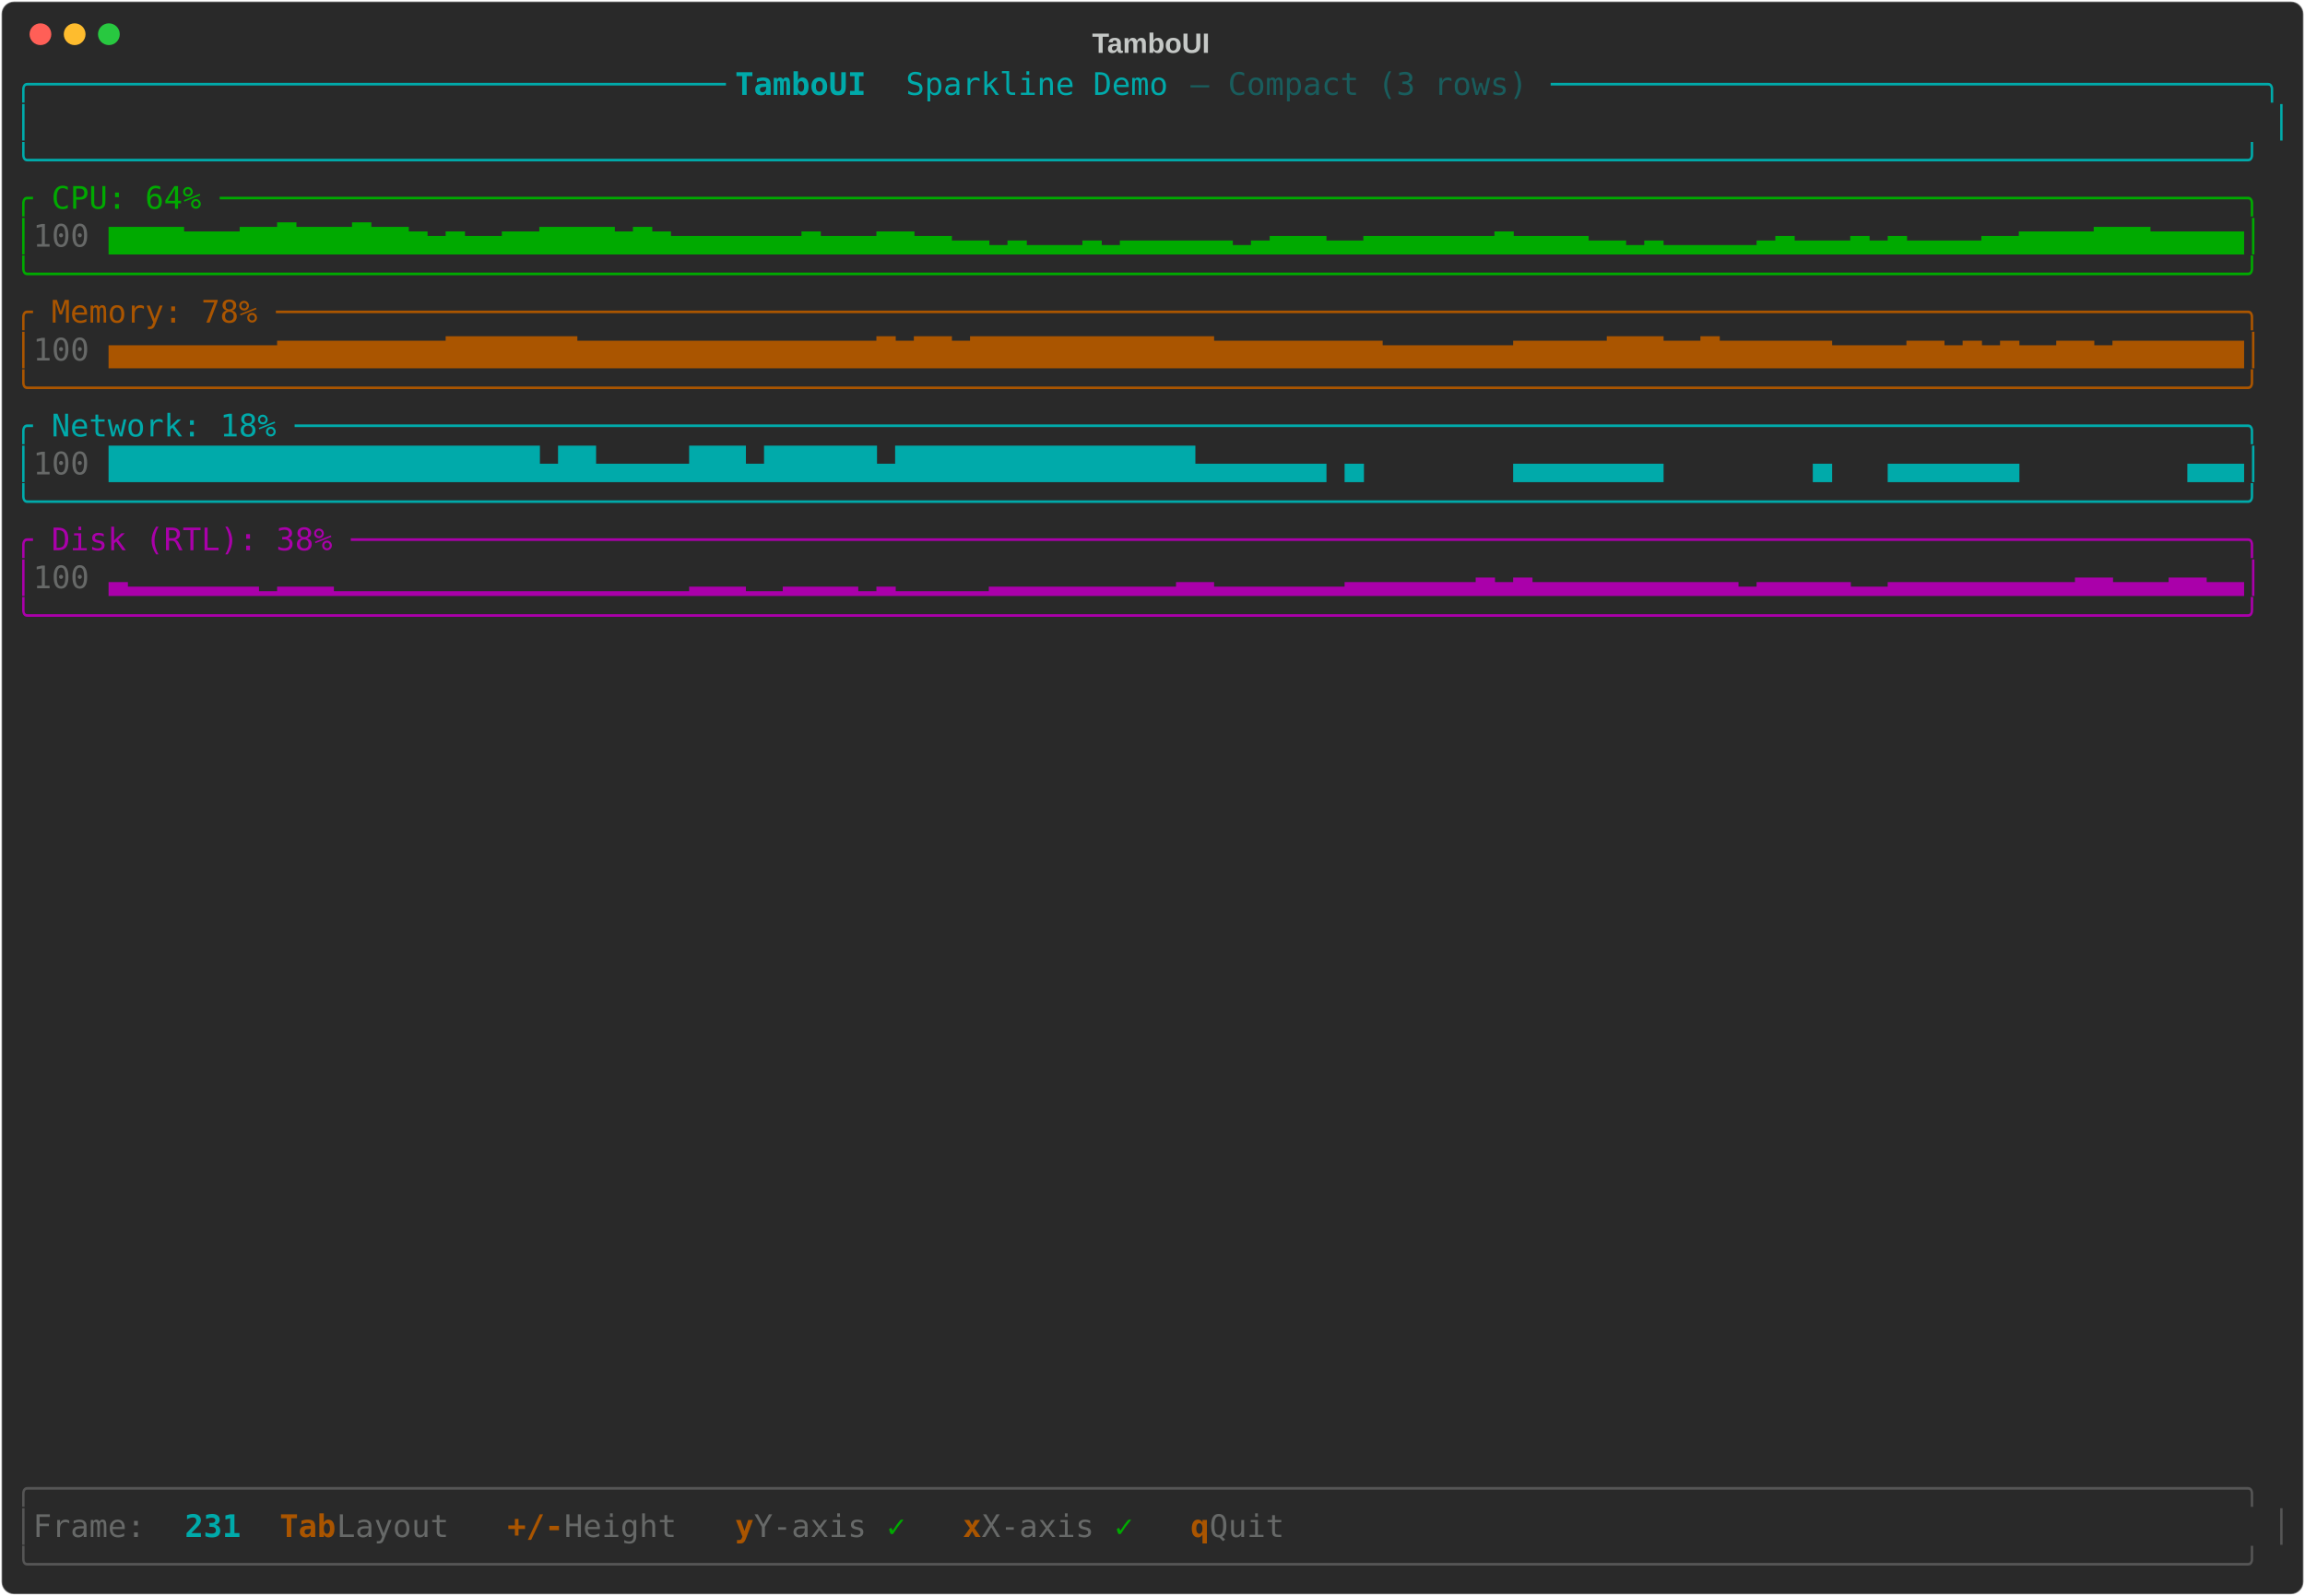
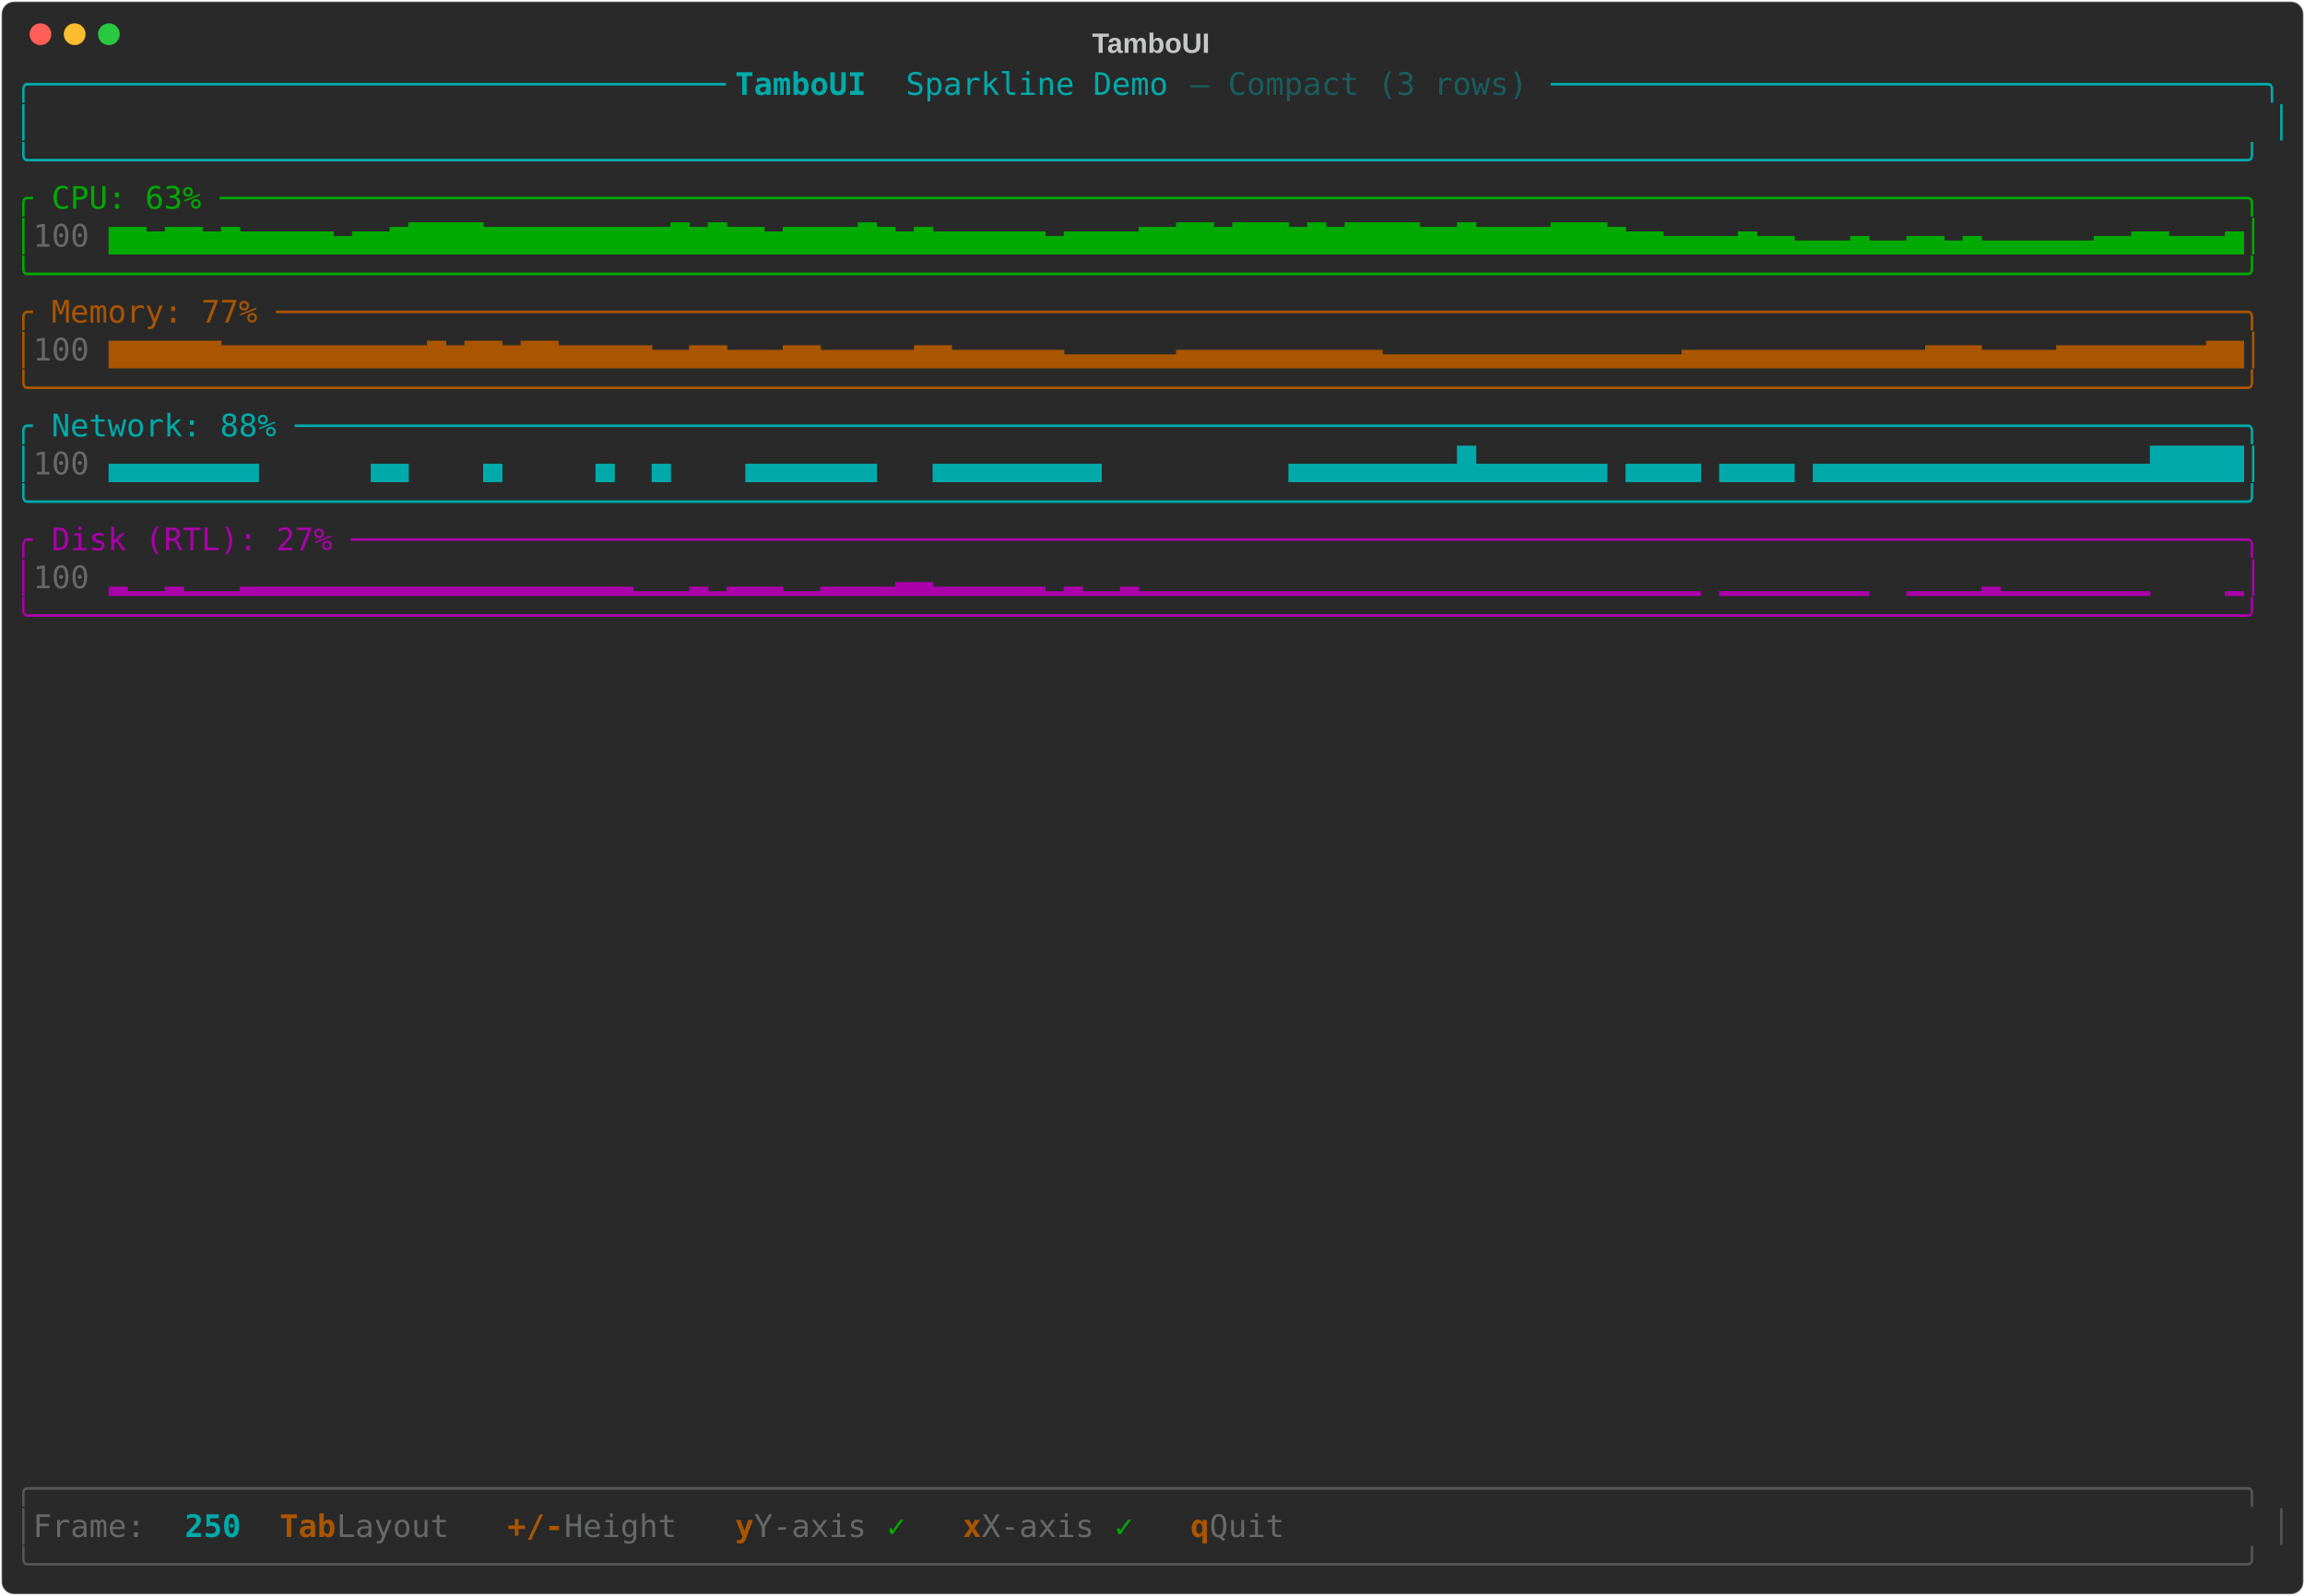
<svg xmlns="http://www.w3.org/2000/svg" class="rich-terminal" viewBox="0 0 1482 1026">
-   <style>    @font-face {        font-family: "Fira Code";        src: local("FiraCode-Regular"),                url("https://cdnjs.cloudflare.com/ajax/libs/firacode/6.2.0/woff2/FiraCode-Regular.woff2") format("woff2"),                url("https://cdnjs.cloudflare.com/ajax/libs/firacode/6.2.0/woff/FiraCode-Regular.woff") format("woff");        font-style: normal;        font-weight: 400;    }    @font-face {        font-family: "Fira Code";        src: local("FiraCode-Bold"),                url("https://cdnjs.cloudflare.com/ajax/libs/firacode/6.2.0/woff2/FiraCode-Bold.woff2") format("woff2"),                url("https://cdnjs.cloudflare.com/ajax/libs/firacode/6.2.0/woff/FiraCode-Bold.woff") format("woff");        font-style: bold;        font-weight: 700;    }    .terminal-589675854-matrix {        font-family: Fira Code, monospace;        font-size: 20px;        line-height: 24.4px;        font-variant-east-asian: full-width;    }    .terminal-589675854-title {        font-size: 18px;        font-weight: bold;        font-family: arial;    }    .terminal-589675854-r1 { fill: #00aaaa }.terminal-589675854-r2 { fill: #00aaaa;font-weight: bold }.terminal-589675854-r3 { fill: #195d5d }.terminal-589675854-r4 { fill: #c5c8c6 }.terminal-589675854-r5 { fill: #00aa00 }.terminal-589675854-r6 { fill: #676968 }.terminal-589675854-r7 { fill: #aa5500 }.terminal-589675854-r8 { fill: #aa00aa }.terminal-589675854-r9 { fill: #555555 }.terminal-589675854-r10 { fill: #aa5500;font-weight: bold }    </style>
+   <style>    @font-face {        font-family: "Fira Code";        src: local("FiraCode-Regular"),                url("https://cdnjs.cloudflare.com/ajax/libs/firacode/6.2.0/woff2/FiraCode-Regular.woff2") format("woff2"),                url("https://cdnjs.cloudflare.com/ajax/libs/firacode/6.2.0/woff/FiraCode-Regular.woff") format("woff");        font-style: normal;        font-weight: 400;    }    @font-face {        font-family: "Fira Code";        src: local("FiraCode-Bold"),                url("https://cdnjs.cloudflare.com/ajax/libs/firacode/6.2.0/woff2/FiraCode-Bold.woff2") format("woff2"),                url("https://cdnjs.cloudflare.com/ajax/libs/firacode/6.2.0/woff/FiraCode-Bold.woff") format("woff");        font-style: bold;        font-weight: 700;    }    .terminal-1933942843-matrix {        font-family: Fira Code, monospace;        font-size: 20px;        line-height: 24.4px;        font-variant-east-asian: full-width;    }    .terminal-1933942843-title {        font-size: 18px;        font-weight: bold;        font-family: arial;    }    .terminal-1933942843-r1 { fill: #00aaaa }.terminal-1933942843-r2 { fill: #00aaaa;font-weight: bold }.terminal-1933942843-r3 { fill: #195d5d }.terminal-1933942843-r4 { fill: #c5c8c6 }.terminal-1933942843-r5 { fill: #00aa00 }.terminal-1933942843-r6 { fill: #676968 }.terminal-1933942843-r7 { fill: #aa5500 }.terminal-1933942843-r8 { fill: #aa00aa }.terminal-1933942843-r9 { fill: #555555 }.terminal-1933942843-r10 { fill: #aa5500;font-weight: bold }    </style>
  <defs>
-     <clipPath id="terminal-589675854-clip-terminal">
+     <clipPath id="terminal-1933942843-clip-terminal">
      <rect x="0" y="0" width="1463" height="975" />
    </clipPath>
-     <clipPath id="terminal-589675854-line-0">
+     <clipPath id="terminal-1933942843-line-0">
      <rect x="0" y="1.5" width="1464" height="24.65" />
    </clipPath>
-     <clipPath id="terminal-589675854-line-1">
+     <clipPath id="terminal-1933942843-line-1">
      <rect x="0" y="25.9" width="1464" height="24.65" />
    </clipPath>
-     <clipPath id="terminal-589675854-line-2">
+     <clipPath id="terminal-1933942843-line-2">
      <rect x="0" y="50.3" width="1464" height="24.65" />
    </clipPath>
-     <clipPath id="terminal-589675854-line-3">
+     <clipPath id="terminal-1933942843-line-3">
      <rect x="0" y="74.7" width="1464" height="24.65" />
    </clipPath>
-     <clipPath id="terminal-589675854-line-4">
+     <clipPath id="terminal-1933942843-line-4">
      <rect x="0" y="99.1" width="1464" height="24.65" />
    </clipPath>
-     <clipPath id="terminal-589675854-line-5">
+     <clipPath id="terminal-1933942843-line-5">
      <rect x="0" y="123.5" width="1464" height="24.65" />
    </clipPath>
-     <clipPath id="terminal-589675854-line-6">
+     <clipPath id="terminal-1933942843-line-6">
      <rect x="0" y="147.9" width="1464" height="24.65" />
    </clipPath>
-     <clipPath id="terminal-589675854-line-7">
+     <clipPath id="terminal-1933942843-line-7">
      <rect x="0" y="172.3" width="1464" height="24.65" />
    </clipPath>
-     <clipPath id="terminal-589675854-line-8">
+     <clipPath id="terminal-1933942843-line-8">
      <rect x="0" y="196.7" width="1464" height="24.65" />
    </clipPath>
-     <clipPath id="terminal-589675854-line-9">
+     <clipPath id="terminal-1933942843-line-9">
      <rect x="0" y="221.1" width="1464" height="24.65" />
    </clipPath>
-     <clipPath id="terminal-589675854-line-10">
+     <clipPath id="terminal-1933942843-line-10">
      <rect x="0" y="245.5" width="1464" height="24.65" />
    </clipPath>
-     <clipPath id="terminal-589675854-line-11">
+     <clipPath id="terminal-1933942843-line-11">
      <rect x="0" y="269.9" width="1464" height="24.65" />
    </clipPath>
-     <clipPath id="terminal-589675854-line-12">
+     <clipPath id="terminal-1933942843-line-12">
      <rect x="0" y="294.3" width="1464" height="24.65" />
    </clipPath>
-     <clipPath id="terminal-589675854-line-13">
+     <clipPath id="terminal-1933942843-line-13">
      <rect x="0" y="318.7" width="1464" height="24.65" />
    </clipPath>
-     <clipPath id="terminal-589675854-line-14">
+     <clipPath id="terminal-1933942843-line-14">
      <rect x="0" y="343.1" width="1464" height="24.65" />
    </clipPath>
-     <clipPath id="terminal-589675854-line-15">
+     <clipPath id="terminal-1933942843-line-15">
      <rect x="0" y="367.5" width="1464" height="24.65" />
    </clipPath>
-     <clipPath id="terminal-589675854-line-16">
+     <clipPath id="terminal-1933942843-line-16">
      <rect x="0" y="391.9" width="1464" height="24.65" />
    </clipPath>
-     <clipPath id="terminal-589675854-line-17">
+     <clipPath id="terminal-1933942843-line-17">
      <rect x="0" y="416.3" width="1464" height="24.65" />
    </clipPath>
-     <clipPath id="terminal-589675854-line-18">
+     <clipPath id="terminal-1933942843-line-18">
      <rect x="0" y="440.7" width="1464" height="24.65" />
    </clipPath>
-     <clipPath id="terminal-589675854-line-19">
+     <clipPath id="terminal-1933942843-line-19">
      <rect x="0" y="465.1" width="1464" height="24.65" />
    </clipPath>
-     <clipPath id="terminal-589675854-line-20">
+     <clipPath id="terminal-1933942843-line-20">
      <rect x="0" y="489.5" width="1464" height="24.65" />
    </clipPath>
-     <clipPath id="terminal-589675854-line-21">
+     <clipPath id="terminal-1933942843-line-21">
      <rect x="0" y="513.9" width="1464" height="24.65" />
    </clipPath>
-     <clipPath id="terminal-589675854-line-22">
+     <clipPath id="terminal-1933942843-line-22">
      <rect x="0" y="538.3" width="1464" height="24.65" />
    </clipPath>
-     <clipPath id="terminal-589675854-line-23">
+     <clipPath id="terminal-1933942843-line-23">
      <rect x="0" y="562.7" width="1464" height="24.65" />
    </clipPath>
-     <clipPath id="terminal-589675854-line-24">
+     <clipPath id="terminal-1933942843-line-24">
      <rect x="0" y="587.1" width="1464" height="24.65" />
    </clipPath>
-     <clipPath id="terminal-589675854-line-25">
+     <clipPath id="terminal-1933942843-line-25">
      <rect x="0" y="611.5" width="1464" height="24.65" />
    </clipPath>
-     <clipPath id="terminal-589675854-line-26">
+     <clipPath id="terminal-1933942843-line-26">
      <rect x="0" y="635.9" width="1464" height="24.65" />
    </clipPath>
-     <clipPath id="terminal-589675854-line-27">
+     <clipPath id="terminal-1933942843-line-27">
      <rect x="0" y="660.3" width="1464" height="24.65" />
    </clipPath>
-     <clipPath id="terminal-589675854-line-28">
+     <clipPath id="terminal-1933942843-line-28">
      <rect x="0" y="684.7" width="1464" height="24.65" />
    </clipPath>
-     <clipPath id="terminal-589675854-line-29">
+     <clipPath id="terminal-1933942843-line-29">
      <rect x="0" y="709.1" width="1464" height="24.65" />
    </clipPath>
-     <clipPath id="terminal-589675854-line-30">
+     <clipPath id="terminal-1933942843-line-30">
      <rect x="0" y="733.5" width="1464" height="24.65" />
    </clipPath>
-     <clipPath id="terminal-589675854-line-31">
+     <clipPath id="terminal-1933942843-line-31">
      <rect x="0" y="757.9" width="1464" height="24.65" />
    </clipPath>
-     <clipPath id="terminal-589675854-line-32">
+     <clipPath id="terminal-1933942843-line-32">
      <rect x="0" y="782.3" width="1464" height="24.65" />
    </clipPath>
-     <clipPath id="terminal-589675854-line-33">
+     <clipPath id="terminal-1933942843-line-33">
      <rect x="0" y="806.7" width="1464" height="24.65" />
    </clipPath>
-     <clipPath id="terminal-589675854-line-34">
+     <clipPath id="terminal-1933942843-line-34">
      <rect x="0" y="831.1" width="1464" height="24.65" />
    </clipPath>
-     <clipPath id="terminal-589675854-line-35">
+     <clipPath id="terminal-1933942843-line-35">
      <rect x="0" y="855.5" width="1464" height="24.65" />
    </clipPath>
-     <clipPath id="terminal-589675854-line-36">
+     <clipPath id="terminal-1933942843-line-36">
      <rect x="0" y="879.9" width="1464" height="24.65" />
    </clipPath>
-     <clipPath id="terminal-589675854-line-37">
+     <clipPath id="terminal-1933942843-line-37">
      <rect x="0" y="904.3" width="1464" height="24.65" />
    </clipPath>
-     <clipPath id="terminal-589675854-line-38">
+     <clipPath id="terminal-1933942843-line-38">
      <rect x="0" y="928.7" width="1464" height="24.65" />
    </clipPath>
-     <clipPath id="terminal-589675854-line-39">
+     <clipPath id="terminal-1933942843-line-39">
      <rect x="0" y="953.1" width="1464" height="24.65" />
    </clipPath>
  </defs>
  <rect fill="#292929" stroke="rgba(255,255,255,0.35)" stroke-width="1" x="1" y="1" width="1480" height="1024" rx="8" />
-   <text class="terminal-589675854-title" fill="#c5c8c6" text-anchor="middle" x="740" y="34">TamboUI</text>
+   <text class="terminal-1933942843-title" fill="#c5c8c6" text-anchor="middle" x="740" y="34">TamboUI</text>
  <g transform="translate(26,22)">
    <circle cx="0" cy="0" r="7" fill="#ff5f57" />
    <circle cx="22" cy="0" r="7" fill="#febc2e" />
    <circle cx="44" cy="0" r="7" fill="#28c840" />
  </g>
-   <g transform="translate(9, 41)" clip-path="url(#terminal-589675854-clip-terminal)">
-     <g class="terminal-589675854-matrix">
-       <text class="terminal-589675854-r1" x="0" y="20" textLength="463.6" clip-path="url(#terminal-589675854-line-0)">╭─────────────────────────────────────</text>
-       <text class="terminal-589675854-r2" x="463.6" y="20" textLength="109.8" clip-path="url(#terminal-589675854-line-0)"> TamboUI </text>
-       <text class="terminal-589675854-r1" x="573.4" y="20" textLength="183" clip-path="url(#terminal-589675854-line-0)">Sparkline Demo </text>
-       <text class="terminal-589675854-r3" x="756.4" y="20" textLength="231.8" clip-path="url(#terminal-589675854-line-0)">— Compact (3 rows) </text>
-       <text class="terminal-589675854-r1" x="988.2" y="20" textLength="475.8" clip-path="url(#terminal-589675854-line-0)">──────────────────────────────────────╮</text>
-       <text class="terminal-589675854-r1" x="0" y="44.4" textLength="12.2" clip-path="url(#terminal-589675854-line-1)">│</text>
-       <text class="terminal-589675854-r1" x="1451.8" y="44.4" textLength="12.2" clip-path="url(#terminal-589675854-line-1)">│</text>
-       <text class="terminal-589675854-r1" x="0" y="68.8" textLength="1464" clip-path="url(#terminal-589675854-line-2)">╰──────────────────────────────────────────────────────────────────────────────────────────────────────────────────────╯</text>
-       <text class="terminal-589675854-r5" x="0" y="93.2" textLength="1464" clip-path="url(#terminal-589675854-line-3)">╭ CPU: 64% ────────────────────────────────────────────────────────────────────────────────────────────────────────────╮</text>
-       <text class="terminal-589675854-r5" x="0" y="117.6" textLength="12.2" clip-path="url(#terminal-589675854-line-4)">│</text>
-       <text class="terminal-589675854-r6" x="12.2" y="117.6" textLength="48.8" clip-path="url(#terminal-589675854-line-4)"> 100</text>
-       <text class="terminal-589675854-r5" x="61" y="117.6" textLength="1403" clip-path="url(#terminal-589675854-line-4)">▆▆▆▆▅▅▅▆▆▇▆▆▆▇▆▆▅▄▅▄▄▅▅▆▆▆▆▅▆▅▄▄▄▄▄▄▄▅▄▄▄▅▅▄▄▃▃▂▃▂▂▂▃▂▃▃▃▃▃▃▂▃▄▄▄▃▃▄▄▄▄▄▄▄▅▄▄▄▄▃▃▂▃▂▂▂▂▂▃▄▃▃▃▄▃▄▃▃▃▃▄▄▅▅▅▅▆▆▆▅▅▅▅▅│</text>
-       <text class="terminal-589675854-r5" x="0" y="142" textLength="1464" clip-path="url(#terminal-589675854-line-5)">╰──────────────────────────────────────────────────────────────────────────────────────────────────────────────────────╯</text>
-       <text class="terminal-589675854-r7" x="0" y="166.4" textLength="1464" clip-path="url(#terminal-589675854-line-6)">╭ Memory: 78% ─────────────────────────────────────────────────────────────────────────────────────────────────────────╮</text>
-       <text class="terminal-589675854-r7" x="0" y="190.8" textLength="12.2" clip-path="url(#terminal-589675854-line-7)">│</text>
-       <text class="terminal-589675854-r6" x="12.2" y="190.8" textLength="48.8" clip-path="url(#terminal-589675854-line-7)"> 100</text>
-       <text class="terminal-589675854-r7" x="61" y="190.8" textLength="1403" clip-path="url(#terminal-589675854-line-7)">▅▅▅▅▅▅▅▅▅▆▆▆▆▆▆▆▆▆▇▇▇▇▇▇▇▆▆▆▆▆▆▆▆▆▆▆▆▆▆▆▆▇▆▇▇▆▇▇▇▇▇▇▇▇▇▇▇▇▇▆▆▆▆▆▆▆▆▆▅▅▅▅▅▅▅▆▆▆▆▆▇▇▇▆▆▇▆▆▆▆▆▆▅▅▅▅▆▆▅▆▅▆▅▅▆▆▅▆▆▆▆▆▆▆│</text>
-       <text class="terminal-589675854-r7" x="0" y="215.2" textLength="1464" clip-path="url(#terminal-589675854-line-8)">╰──────────────────────────────────────────────────────────────────────────────────────────────────────────────────────╯</text>
-       <text class="terminal-589675854-r1" x="0" y="239.6" textLength="1464" clip-path="url(#terminal-589675854-line-9)">╭ Network: 18% ────────────────────────────────────────────────────────────────────────────────────────────────────────╮</text>
-       <text class="terminal-589675854-r1" x="0" y="264" textLength="12.2" clip-path="url(#terminal-589675854-line-10)">│</text>
-       <text class="terminal-589675854-r6" x="12.2" y="264" textLength="48.8" clip-path="url(#terminal-589675854-line-10)"> 100</text>
-       <text class="terminal-589675854-r1" x="61" y="264" textLength="1403" clip-path="url(#terminal-589675854-line-10)">███████████████████████▄██▄▄▄▄▄███▄██████▄████████████████▄▄▄▄▄▄▄ ▄        ▄▄▄▄▄▄▄▄        ▄   ▄▄▄▄▄▄▄         ▄▄▄│</text>
-       <text class="terminal-589675854-r1" x="0" y="288.4" textLength="1464" clip-path="url(#terminal-589675854-line-11)">╰──────────────────────────────────────────────────────────────────────────────────────────────────────────────────────╯</text>
-       <text class="terminal-589675854-r8" x="0" y="312.8" textLength="1464" clip-path="url(#terminal-589675854-line-12)">╭ Disk (RTL): 38% ─────────────────────────────────────────────────────────────────────────────────────────────────────╮</text>
-       <text class="terminal-589675854-r8" x="0" y="337.2" textLength="12.2" clip-path="url(#terminal-589675854-line-13)">│</text>
-       <text class="terminal-589675854-r6" x="12.2" y="337.2" textLength="48.8" clip-path="url(#terminal-589675854-line-13)"> 100</text>
-       <text class="terminal-589675854-r8" x="61" y="337.2" textLength="1403" clip-path="url(#terminal-589675854-line-13)">▃▂▂▂▂▂▂▂▁▂▂▂▁▁▁▁▁▁▁▁▁▁▁▁▁▁▁▁▁▁▁▂▂▂▁▁▂▂▂▂▁▂▁▁▁▁▁▂▂▂▂▂▂▂▂▂▂▃▃▂▂▂▂▂▂▂▃▃▃▃▃▃▃▄▃▄▃▃▃▃▃▃▃▃▃▃▃▂▃▃▃▃▃▂▂▃▃▃▃▃▃▃▃▃▃▄▄▃▃▃▄▄▃▃│</text>
-       <text class="terminal-589675854-r8" x="0" y="361.6" textLength="1464" clip-path="url(#terminal-589675854-line-14)">╰──────────────────────────────────────────────────────────────────────────────────────────────────────────────────────╯</text>
-       <text class="terminal-589675854-r9" x="0" y="922.8" textLength="1464" clip-path="url(#terminal-589675854-line-37)">╭──────────────────────────────────────────────────────────────────────────────────────────────────────────────────────╮</text>
-       <text class="terminal-589675854-r9" x="0" y="947.2" textLength="12.2" clip-path="url(#terminal-589675854-line-38)">│</text>
-       <text class="terminal-589675854-r6" x="12.2" y="947.2" textLength="97.6" clip-path="url(#terminal-589675854-line-38)"> Frame: </text>
-       <text class="terminal-589675854-r2" x="109.8" y="947.2" textLength="36.6" clip-path="url(#terminal-589675854-line-38)">231</text>
-       <text class="terminal-589675854-r10" x="170.8" y="947.2" textLength="36.6" clip-path="url(#terminal-589675854-line-38)">Tab</text>
-       <text class="terminal-589675854-r6" x="207.4" y="947.2" textLength="85.4" clip-path="url(#terminal-589675854-line-38)"> Layout</text>
-       <text class="terminal-589675854-r10" x="317.2" y="947.2" textLength="36.6" clip-path="url(#terminal-589675854-line-38)">+/-</text>
-       <text class="terminal-589675854-r6" x="353.8" y="947.2" textLength="85.4" clip-path="url(#terminal-589675854-line-38)"> Height</text>
-       <text class="terminal-589675854-r10" x="463.6" y="947.2" textLength="12.2" clip-path="url(#terminal-589675854-line-38)">y</text>
-       <text class="terminal-589675854-r6" x="475.8" y="947.2" textLength="85.4" clip-path="url(#terminal-589675854-line-38)"> Y-axis</text>
-       <text class="terminal-589675854-r5" x="561.2" y="947.2" textLength="24.4" clip-path="url(#terminal-589675854-line-38)"> ✓</text>
-       <text class="terminal-589675854-r10" x="610" y="947.2" textLength="12.2" clip-path="url(#terminal-589675854-line-38)">x</text>
-       <text class="terminal-589675854-r6" x="622.2" y="947.2" textLength="85.4" clip-path="url(#terminal-589675854-line-38)"> X-axis</text>
-       <text class="terminal-589675854-r5" x="707.6" y="947.2" textLength="24.4" clip-path="url(#terminal-589675854-line-38)"> ✓</text>
-       <text class="terminal-589675854-r10" x="756.4" y="947.2" textLength="12.2" clip-path="url(#terminal-589675854-line-38)">q</text>
-       <text class="terminal-589675854-r6" x="768.6" y="947.2" textLength="61" clip-path="url(#terminal-589675854-line-38)"> Quit</text>
-       <text class="terminal-589675854-r9" x="1451.8" y="947.2" textLength="12.2" clip-path="url(#terminal-589675854-line-38)">│</text>
-       <text class="terminal-589675854-r9" x="0" y="971.6" textLength="1464" clip-path="url(#terminal-589675854-line-39)">╰──────────────────────────────────────────────────────────────────────────────────────────────────────────────────────╯</text>
+   <g transform="translate(9, 41)" clip-path="url(#terminal-1933942843-clip-terminal)">
+     <g class="terminal-1933942843-matrix">
+       <text class="terminal-1933942843-r1" x="0" y="20" textLength="463.6" clip-path="url(#terminal-1933942843-line-0)">╭─────────────────────────────────────</text>
+       <text class="terminal-1933942843-r2" x="463.6" y="20" textLength="109.8" clip-path="url(#terminal-1933942843-line-0)"> TamboUI </text>
+       <text class="terminal-1933942843-r1" x="573.4" y="20" textLength="183" clip-path="url(#terminal-1933942843-line-0)">Sparkline Demo </text>
+       <text class="terminal-1933942843-r3" x="756.4" y="20" textLength="231.8" clip-path="url(#terminal-1933942843-line-0)">— Compact (3 rows) </text>
+       <text class="terminal-1933942843-r1" x="988.2" y="20" textLength="475.8" clip-path="url(#terminal-1933942843-line-0)">──────────────────────────────────────╮</text>
+       <text class="terminal-1933942843-r1" x="0" y="44.4" textLength="12.2" clip-path="url(#terminal-1933942843-line-1)">│</text>
+       <text class="terminal-1933942843-r1" x="1451.8" y="44.4" textLength="12.2" clip-path="url(#terminal-1933942843-line-1)">│</text>
+       <text class="terminal-1933942843-r1" x="0" y="68.8" textLength="1464" clip-path="url(#terminal-1933942843-line-2)">╰──────────────────────────────────────────────────────────────────────────────────────────────────────────────────────╯</text>
+       <text class="terminal-1933942843-r5" x="0" y="93.2" textLength="1464" clip-path="url(#terminal-1933942843-line-3)">╭ CPU: 63% ────────────────────────────────────────────────────────────────────────────────────────────────────────────╮</text>
+       <text class="terminal-1933942843-r5" x="0" y="117.6" textLength="12.2" clip-path="url(#terminal-1933942843-line-4)">│</text>
+       <text class="terminal-1933942843-r6" x="12.2" y="117.6" textLength="48.8" clip-path="url(#terminal-1933942843-line-4)"> 100</text>
+       <text class="terminal-1933942843-r5" x="61" y="117.6" textLength="1403" clip-path="url(#terminal-1933942843-line-4)">▆▆▅▆▆▅▆▅▅▅▅▅▄▅▅▆▇▇▇▇▆▆▆▆▆▆▆▆▆▆▇▆▇▆▆▅▆▆▆▆▇▆▅▆▅▅▅▅▅▅▄▅▅▅▅▆▆▇▇▆▇▇▇▆▇▆▇▇▇▇▆▆▇▆▆▆▆▇▇▇▆▅▅▄▄▄▄▅▄▄▃▃▃▄▃▃▄▄▃▄▃▃▃▃▃▃▄▄▅▅▄▄▄▅│</text>
+       <text class="terminal-1933942843-r5" x="0" y="142" textLength="1464" clip-path="url(#terminal-1933942843-line-5)">╰──────────────────────────────────────────────────────────────────────────────────────────────────────────────────────╯</text>
+       <text class="terminal-1933942843-r7" x="0" y="166.4" textLength="1464" clip-path="url(#terminal-1933942843-line-6)">╭ Memory: 77% ─────────────────────────────────────────────────────────────────────────────────────────────────────────╮</text>
+       <text class="terminal-1933942843-r7" x="0" y="190.8" textLength="12.2" clip-path="url(#terminal-1933942843-line-7)">│</text>
+       <text class="terminal-1933942843-r6" x="12.2" y="190.8" textLength="48.8" clip-path="url(#terminal-1933942843-line-7)"> 100</text>
+       <text class="terminal-1933942843-r7" x="61" y="190.8" textLength="1403" clip-path="url(#terminal-1933942843-line-7)">▆▆▆▆▆▆▅▅▅▅▅▅▅▅▅▅▅▆▅▆▆▅▆▆▅▅▅▅▅▄▄▅▅▄▄▄▅▅▄▄▄▄▄▅▅▄▄▄▄▄▄▃▃▃▃▃▃▄▄▄▄▄▄▄▄▄▄▄▃▃▃▃▃▃▃▃▃▃▃▃▃▃▃▃▄▄▄▄▄▄▄▄▄▄▄▄▄▅▅▅▄▄▄▄▅▅▅▅▅▅▅▅▆▆│</text>
+       <text class="terminal-1933942843-r7" x="0" y="215.2" textLength="1464" clip-path="url(#terminal-1933942843-line-8)">╰──────────────────────────────────────────────────────────────────────────────────────────────────────────────────────╯</text>
+       <text class="terminal-1933942843-r1" x="0" y="239.6" textLength="1464" clip-path="url(#terminal-1933942843-line-9)">╭ Network: 88% ────────────────────────────────────────────────────────────────────────────────────────────────────────╮</text>
+       <text class="terminal-1933942843-r1" x="0" y="264" textLength="12.2" clip-path="url(#terminal-1933942843-line-10)">│</text>
+       <text class="terminal-1933942843-r6" x="12.2" y="264" textLength="48.8" clip-path="url(#terminal-1933942843-line-10)"> 100</text>
+       <text class="terminal-1933942843-r1" x="61" y="264" textLength="1403" clip-path="url(#terminal-1933942843-line-10)">▄▄▄▄▄▄▄▄      ▄▄    ▄     ▄  ▄    ▄▄▄▄▄▄▄   ▄▄▄▄▄▄▄▄▄          ▄▄▄▄▄▄▄▄▄█▄▄▄▄▄▄▄ ▄▄▄▄ ▄▄▄▄ ▄▄▄▄▄▄▄▄▄▄▄▄▄▄▄▄▄▄█████│</text>
+       <text class="terminal-1933942843-r1" x="0" y="288.4" textLength="1464" clip-path="url(#terminal-1933942843-line-11)">╰──────────────────────────────────────────────────────────────────────────────────────────────────────────────────────╯</text>
+       <text class="terminal-1933942843-r8" x="0" y="312.8" textLength="1464" clip-path="url(#terminal-1933942843-line-12)">╭ Disk (RTL): 27% ─────────────────────────────────────────────────────────────────────────────────────────────────────╮</text>
+       <text class="terminal-1933942843-r8" x="0" y="337.2" textLength="12.2" clip-path="url(#terminal-1933942843-line-13)">│</text>
+       <text class="terminal-1933942843-r6" x="12.2" y="337.2" textLength="48.8" clip-path="url(#terminal-1933942843-line-13)"> 100</text>
+       <text class="terminal-1933942843-r8" x="61" y="337.2" textLength="1403" clip-path="url(#terminal-1933942843-line-13)">▂▁▁▂▁▁▁▂▂▂▂▂▂▂▂▂▂▂▂▂▂▂▂▂▂▂▂▂▁▁▁▂▁▂▂▂▁▁▂▂▂▂▃▃▂▂▂▂▂▂▁▂▁▁▂▁▁▁▁▁▁▁▁▁▁▁▁▁▁▁▁▁▁▁▁▁▁▁▁▁▁▁▁▁▁ ▁▁▁▁▁▁▁▁  ▁▁▁▁▂▁▁▁▁▁▁▁▁    ▁│</text>
+       <text class="terminal-1933942843-r8" x="0" y="361.6" textLength="1464" clip-path="url(#terminal-1933942843-line-14)">╰──────────────────────────────────────────────────────────────────────────────────────────────────────────────────────╯</text>
+       <text class="terminal-1933942843-r9" x="0" y="922.8" textLength="1464" clip-path="url(#terminal-1933942843-line-37)">╭──────────────────────────────────────────────────────────────────────────────────────────────────────────────────────╮</text>
+       <text class="terminal-1933942843-r9" x="0" y="947.2" textLength="12.2" clip-path="url(#terminal-1933942843-line-38)">│</text>
+       <text class="terminal-1933942843-r6" x="12.2" y="947.2" textLength="97.6" clip-path="url(#terminal-1933942843-line-38)"> Frame: </text>
+       <text class="terminal-1933942843-r2" x="109.8" y="947.2" textLength="36.6" clip-path="url(#terminal-1933942843-line-38)">250</text>
+       <text class="terminal-1933942843-r10" x="170.8" y="947.2" textLength="36.6" clip-path="url(#terminal-1933942843-line-38)">Tab</text>
+       <text class="terminal-1933942843-r6" x="207.4" y="947.2" textLength="85.4" clip-path="url(#terminal-1933942843-line-38)"> Layout</text>
+       <text class="terminal-1933942843-r10" x="317.2" y="947.2" textLength="36.6" clip-path="url(#terminal-1933942843-line-38)">+/-</text>
+       <text class="terminal-1933942843-r6" x="353.8" y="947.2" textLength="85.4" clip-path="url(#terminal-1933942843-line-38)"> Height</text>
+       <text class="terminal-1933942843-r10" x="463.6" y="947.2" textLength="12.2" clip-path="url(#terminal-1933942843-line-38)">y</text>
+       <text class="terminal-1933942843-r6" x="475.8" y="947.2" textLength="85.4" clip-path="url(#terminal-1933942843-line-38)"> Y-axis</text>
+       <text class="terminal-1933942843-r5" x="561.2" y="947.2" textLength="24.4" clip-path="url(#terminal-1933942843-line-38)"> ✓</text>
+       <text class="terminal-1933942843-r10" x="610" y="947.2" textLength="12.2" clip-path="url(#terminal-1933942843-line-38)">x</text>
+       <text class="terminal-1933942843-r6" x="622.2" y="947.2" textLength="85.4" clip-path="url(#terminal-1933942843-line-38)"> X-axis</text>
+       <text class="terminal-1933942843-r5" x="707.6" y="947.2" textLength="24.4" clip-path="url(#terminal-1933942843-line-38)"> ✓</text>
+       <text class="terminal-1933942843-r10" x="756.4" y="947.2" textLength="12.2" clip-path="url(#terminal-1933942843-line-38)">q</text>
+       <text class="terminal-1933942843-r6" x="768.6" y="947.2" textLength="61" clip-path="url(#terminal-1933942843-line-38)"> Quit</text>
+       <text class="terminal-1933942843-r9" x="1451.8" y="947.2" textLength="12.2" clip-path="url(#terminal-1933942843-line-38)">│</text>
+       <text class="terminal-1933942843-r9" x="0" y="971.6" textLength="1464" clip-path="url(#terminal-1933942843-line-39)">╰──────────────────────────────────────────────────────────────────────────────────────────────────────────────────────╯</text>
    </g>
  </g>
</svg>
